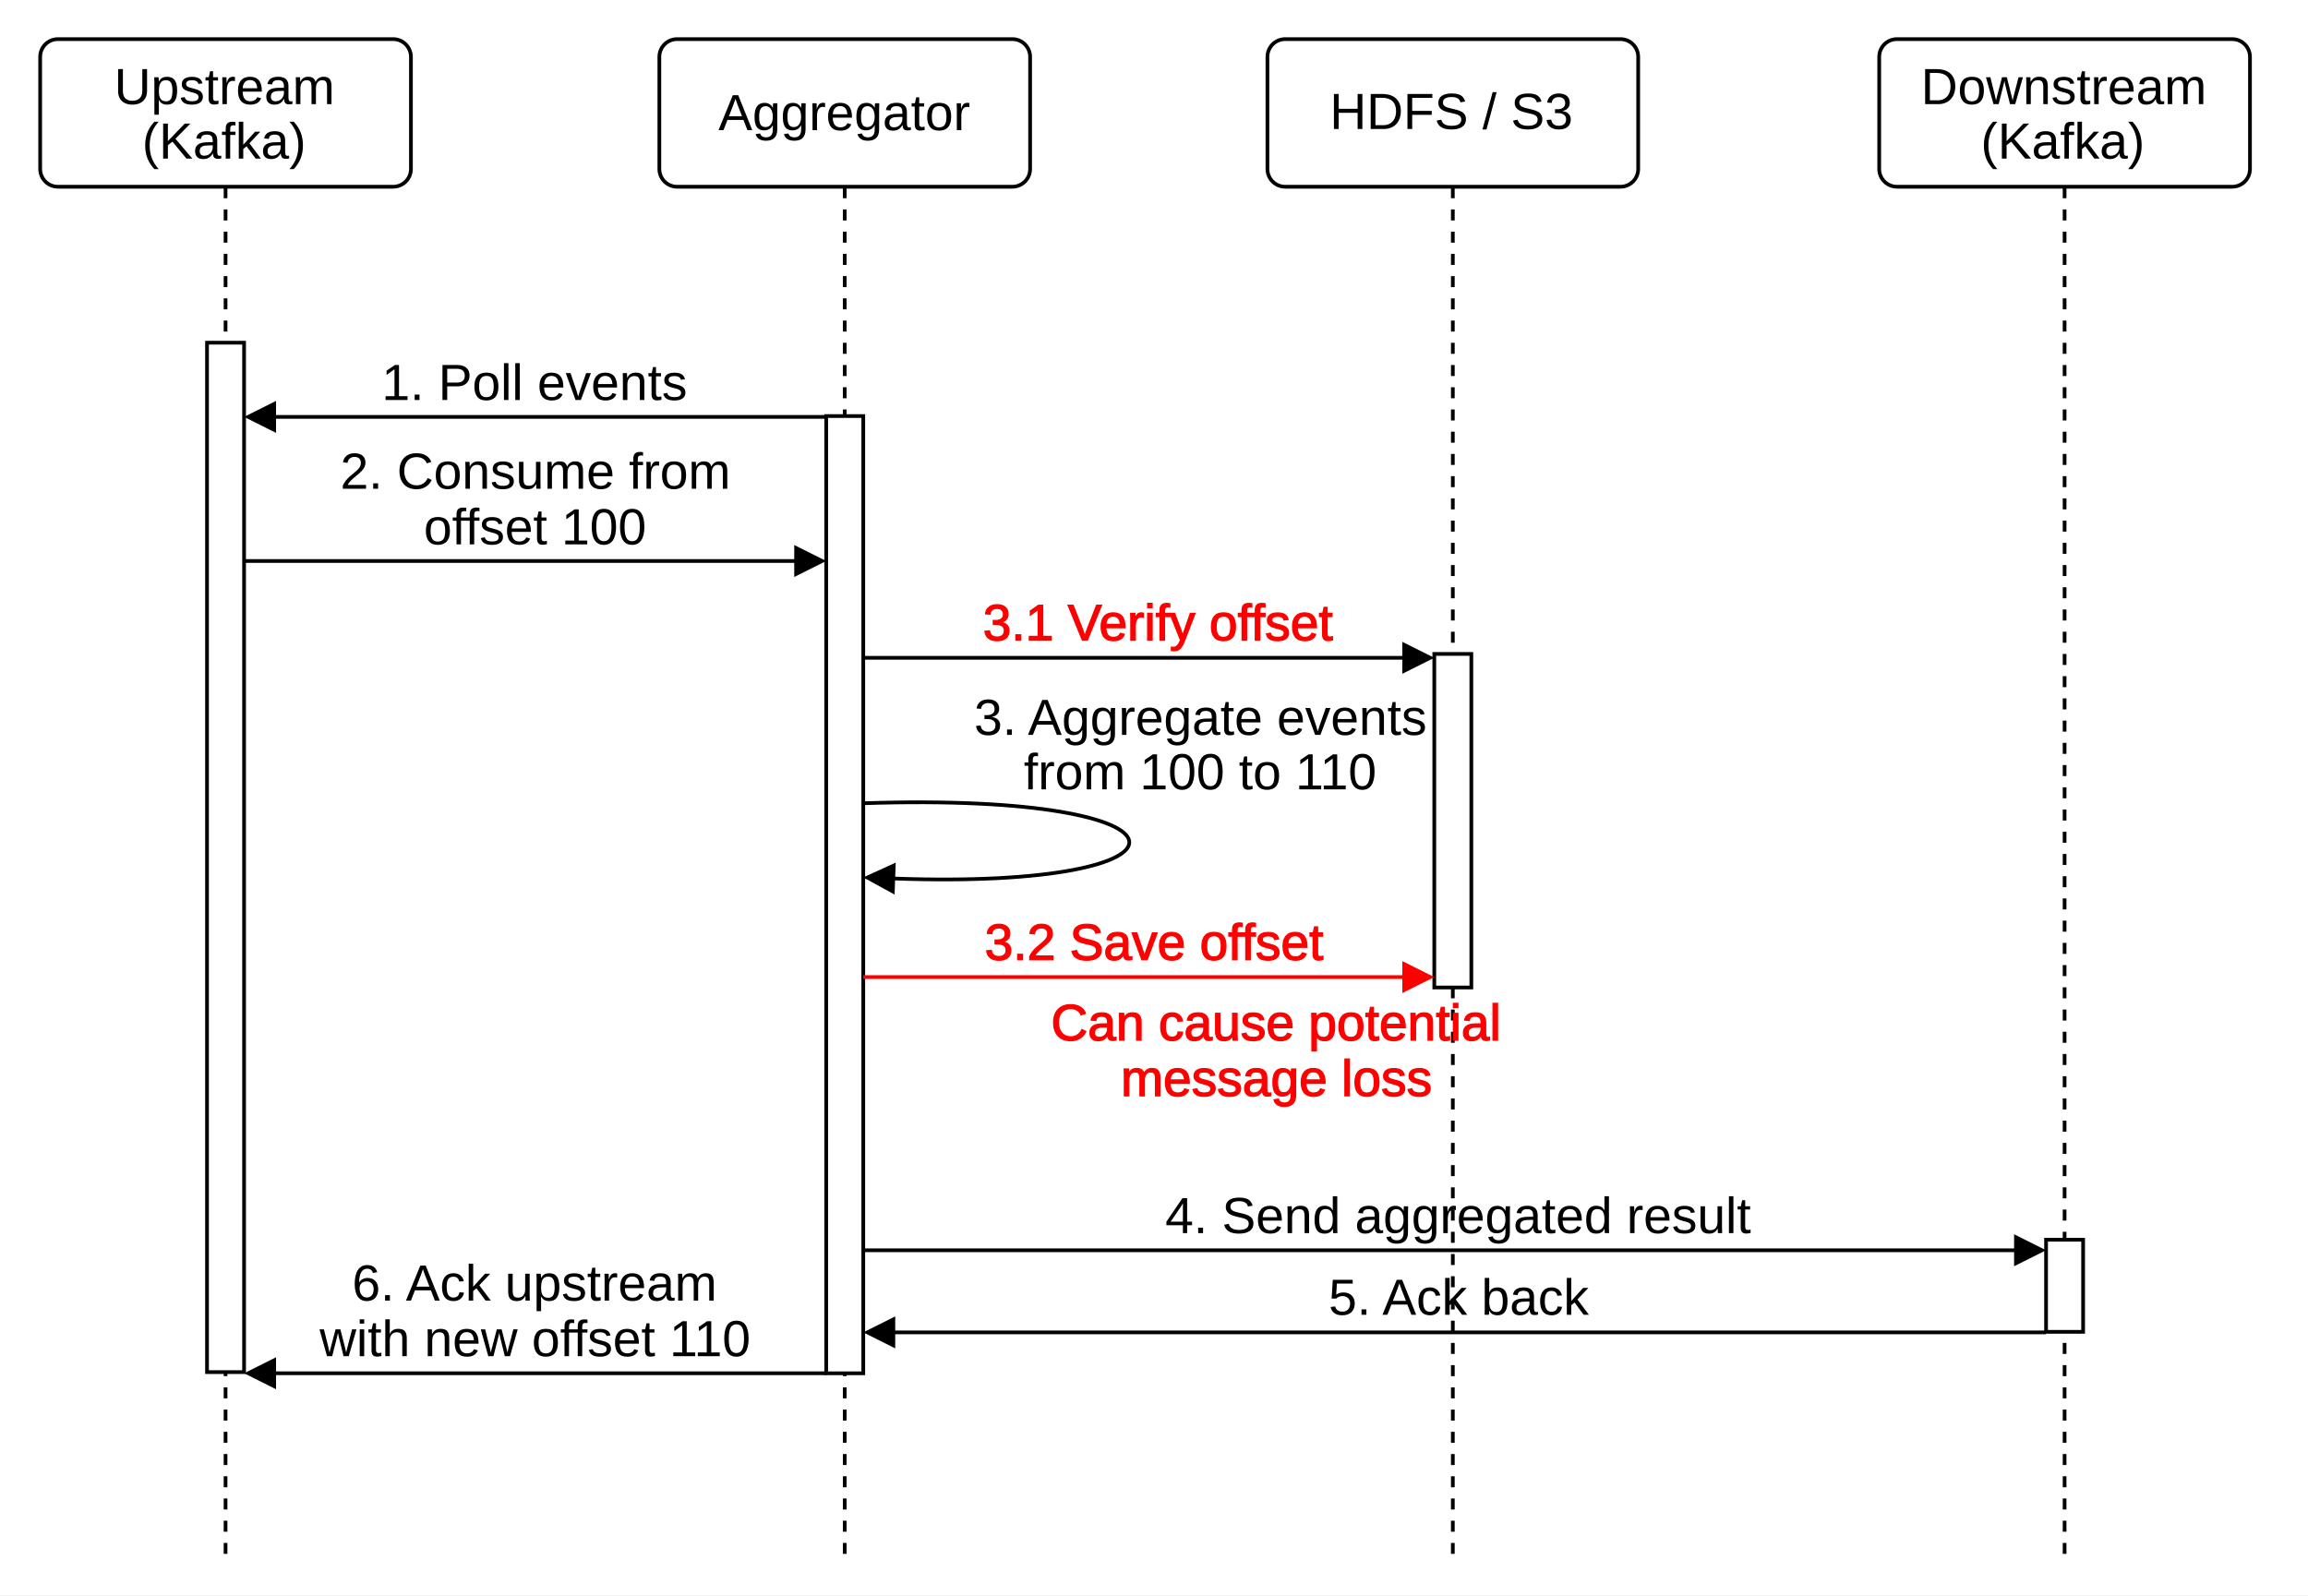
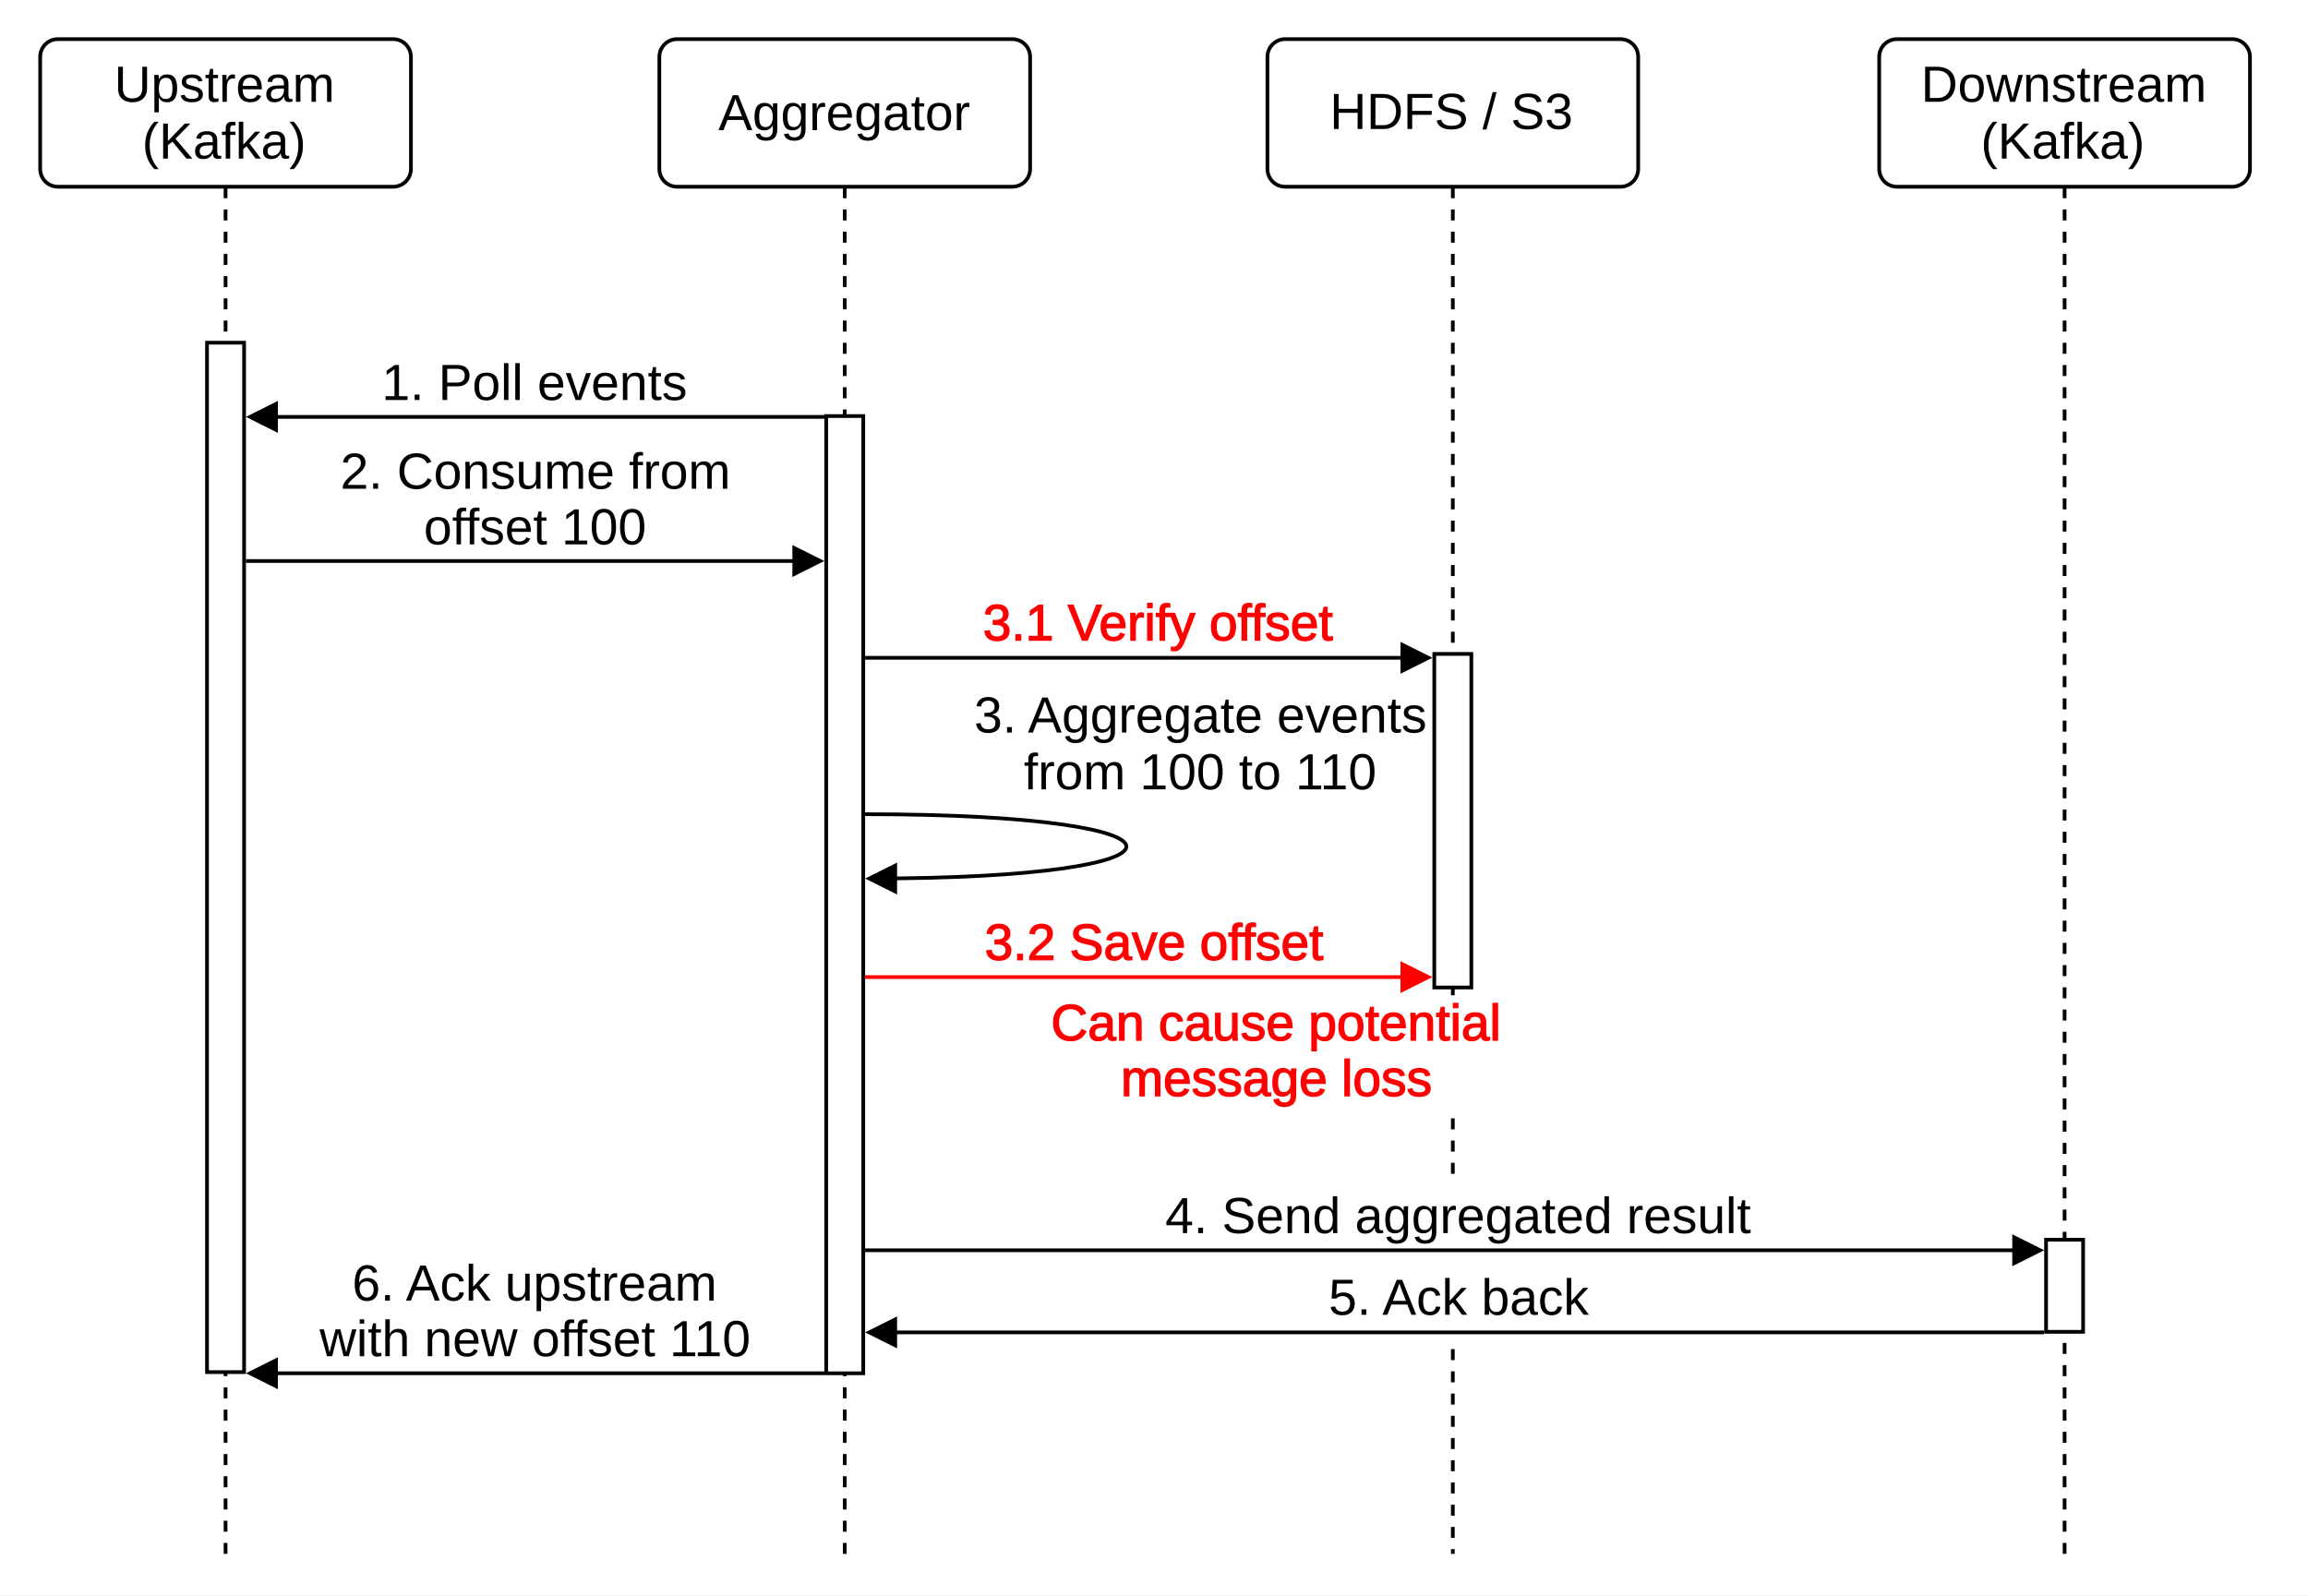
<svg xmlns="http://www.w3.org/2000/svg" width="1950" height="1348" viewBox="0 0 1950 1348" role="img" aria-labelledby="diagram-title diagram-desc">
  <defs>
-     <marker id="head" viewBox="0 0 27 27" refX="1" refY="13.5" markerWidth="27" markerHeight="27" markerUnits="userSpaceOnUse" orient="auto">
+     <marker id="head" viewBox="0 0 27 27" refX="23" refY="13.5" markerWidth="27" markerHeight="27" markerUnits="userSpaceOnUse" orient="auto">
      <path d="M0 0L27 13.5L0 27Z" fill="#000" />
    </marker>
-     <marker id="head-red" viewBox="0 0 27 27" refX="1" refY="13.5" markerWidth="27" markerHeight="27" markerUnits="userSpaceOnUse" orient="auto">
+     <marker id="head-red" viewBox="0 0 27 27" refX="23" refY="13.5" markerWidth="27" markerHeight="27" markerUnits="userSpaceOnUse" orient="auto">
      <path d="M0 0L27 13.5L0 27Z" fill="#f00" />
    </marker>
    <style>
      text{font-family:Arial,Helvetica,sans-serif;font-size:43px;fill:#000}
      .box{fill:#fff;stroke:#000;stroke-width:3.13}
      .life{fill:none;stroke:#000;stroke-width:3.13;stroke-dasharray:9.3 9.48}
      .flow{fill:none;stroke:#000;stroke-width:3.13;marker-end:url(#head)}
      .red{stroke:#f00;fill:#f00;marker-end:url(#head-red)}
      text.red{fill:#f00}
    </style>
  </defs>
  <rect width="1950" height="1348" fill="#fff" />
  <g id="lifelines">
    <line class="life" x1="190.57" y1="158.2" x2="190.57" y2="1313" />
    <line class="life" x1="713.71" y1="158.2" x2="713.71" y2="1313" />
-     <line class="life" x1="1227.47" y1="158.2" x2="1227.47" y2="1313" />
+     <path class="life" d="M1227.47 158.2V841M1227.47 945V1001M1227.47 1140V1313" />
    <line class="life" x1="1744.35" y1="158.2" x2="1744.35" y2="1313" />
  </g>
  <g id="participants">
    <rect class="box" x="33.94" y="33.06" width="313.25" height="124.73" rx="15" />
    <rect class="box" x="557.08" y="33.06" width="313.25" height="124.73" rx="15" />
    <rect class="box" x="1070.84" y="33.06" width="313.25" height="124.73" rx="15" />
    <rect class="box" x="1587.72" y="33.06" width="313.25" height="124.73" rx="15" />
  </g>
  <g id="activations">
    <rect class="box" x="174.91" y="289.57" width="31.31" height="869.86" />
    <rect class="box" x="698.05" y="351.57" width="31.31" height="808.86" />
    <rect class="box" x="1211.81" y="552.57" width="31.31" height="281.86" />
    <rect class="box" x="1728.69" y="1047.57" width="31.31" height="77.83" />
  </g>
  <g id="messages">
-     <path class="flow" d="M698.05 352.27L232.22 352.27" />
-     <path class="flow" d="M206.22 474.05L672.05 474.05" />
-     <path class="flow" d="M729.36 555.85L1185.81 555.85" />
-     <path class="flow" d="M729.36 678.75C1024.61 668.88 1024.61 752.12 755.3 742.35" />
-     <path class="flow red" d="M729.36 825.63L1185.81 825.63" />
-     <path class="flow" d="M729.36 1056.48L1702.69 1056.48" />
-     <path class="flow" d="M1728.69 1125.86L755.36 1125.86" />
-     <path class="flow" d="M698.05 1160.4L232.22 1160.4" />
+     <path class="flow" d="M696.485 352.27H211.785" />
+     <path class="flow" d="M207.785 474.05H692.485" />
+     <path class="flow" d="M730.925 555.85H1206.245" />
+     <path class="flow" d="M730.925 688C1024.61 688 1024.61 742.35 734.925 742.35" />
+     <path class="flow red" d="M730.925 825.63H1206.245" />
+     <path class="flow" d="M730.925 1056.48H1723.125" />
+     <path class="flow" d="M1727.125 1125.86H734.925" />
+     <path class="flow" d="M696.485 1160.4H211.785" />
  </g>
  <g id="labels">
-     <text x="96.5" y="88">Upstream</text>
+     <text x="96.5" y="86">Upstream</text>
    <text x="120" y="134">(Kafka)</text>
    <text x="607" y="110">Aggregator</text>
    <text x="1123.5" y="109">HDFS / S3</text>
-     <text x="1623" y="88">Downstream</text>
+     <text x="1623" y="86">Downstream</text>
    <text x="1673.5" y="134">(Kafka)</text>
    <text x="322.5" y="338">1. Poll events</text>
    <text x="287.5" y="413">2. Consume from</text>
    <text x="358" y="460">offset 100</text>
    <text class="red" x="830.5" y="541">3.1 Verify offset</text>
-     <text x="823" y="621">3. Aggregate events</text>
+     <text x="823" y="619">3. Aggregate events</text>
    <text x="865" y="667">from 100 to 110</text>
    <text class="red" x="832" y="811">3.2 Save offset</text>
    <text class="red" x="888" y="879">Can cause potential</text>
    <text class="red" x="947" y="926">message loss</text>
    <text x="984.5" y="1042">4. Send aggregated result</text>
    <text x="297.5" y="1099">6. Ack upstream</text>
    <text x="1122.5" y="1111">5. Ack back</text>
    <text x="270" y="1146">with new offset 110</text>
  </g>
</svg>
